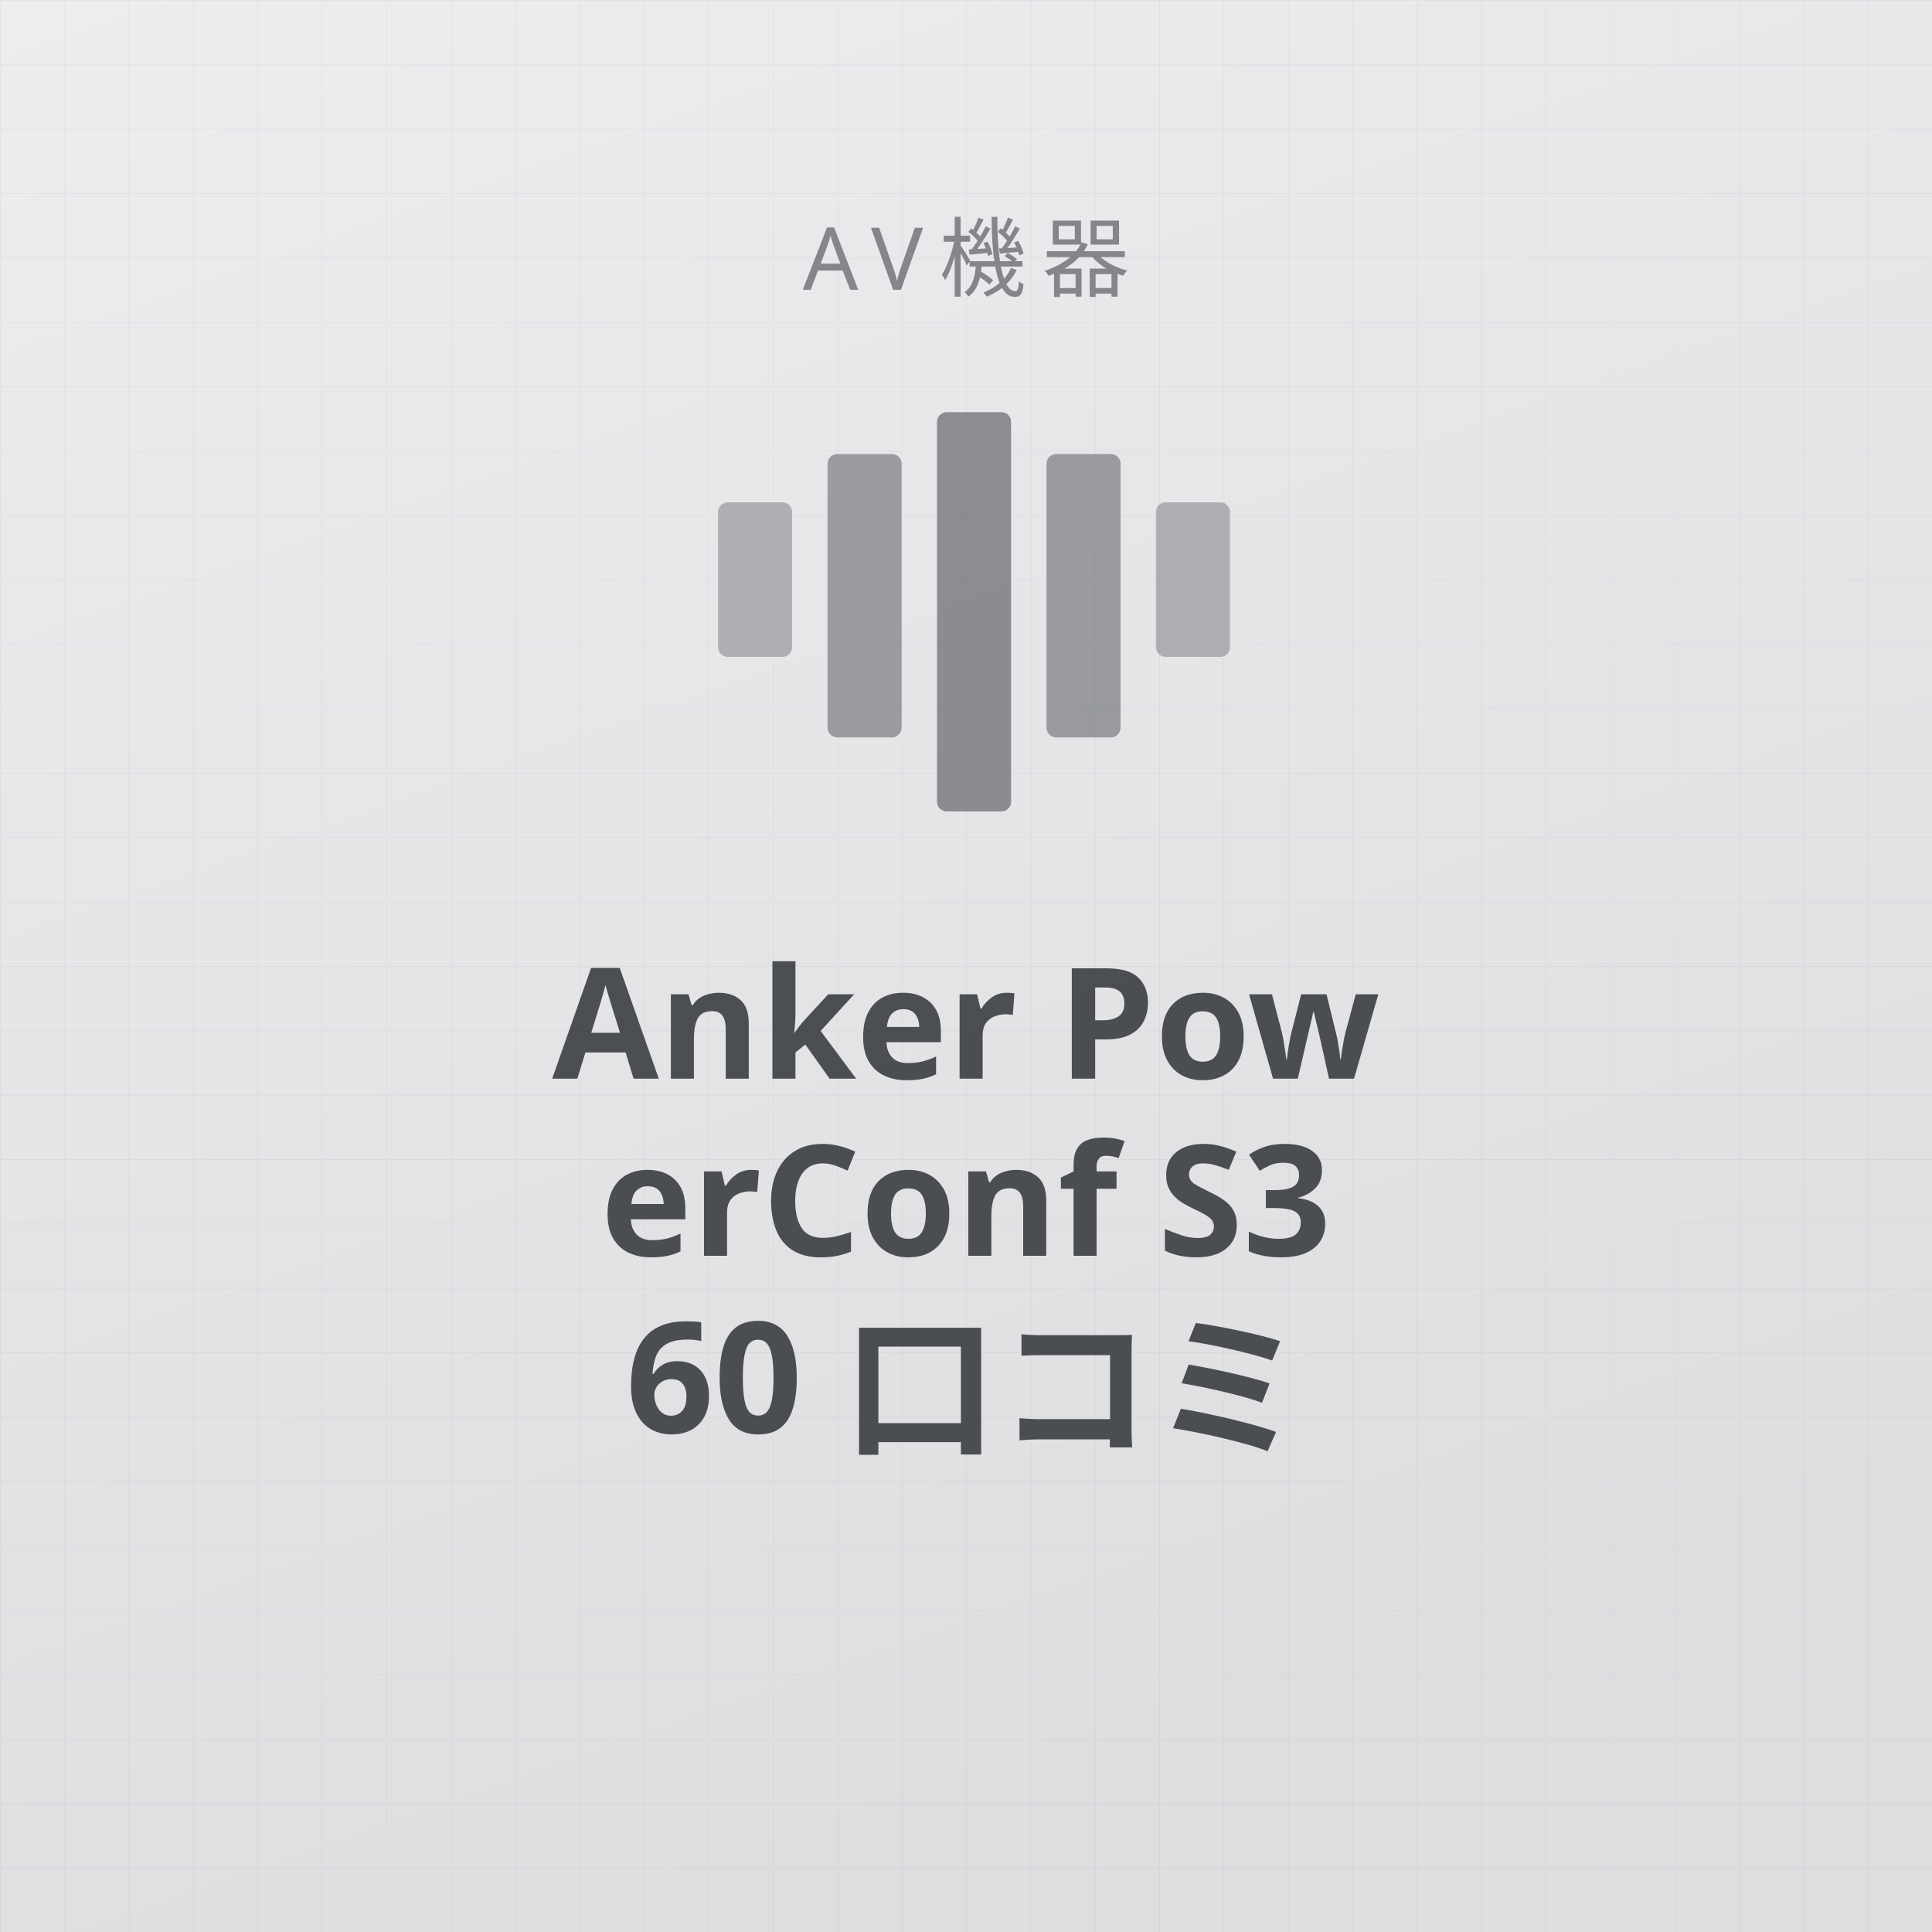
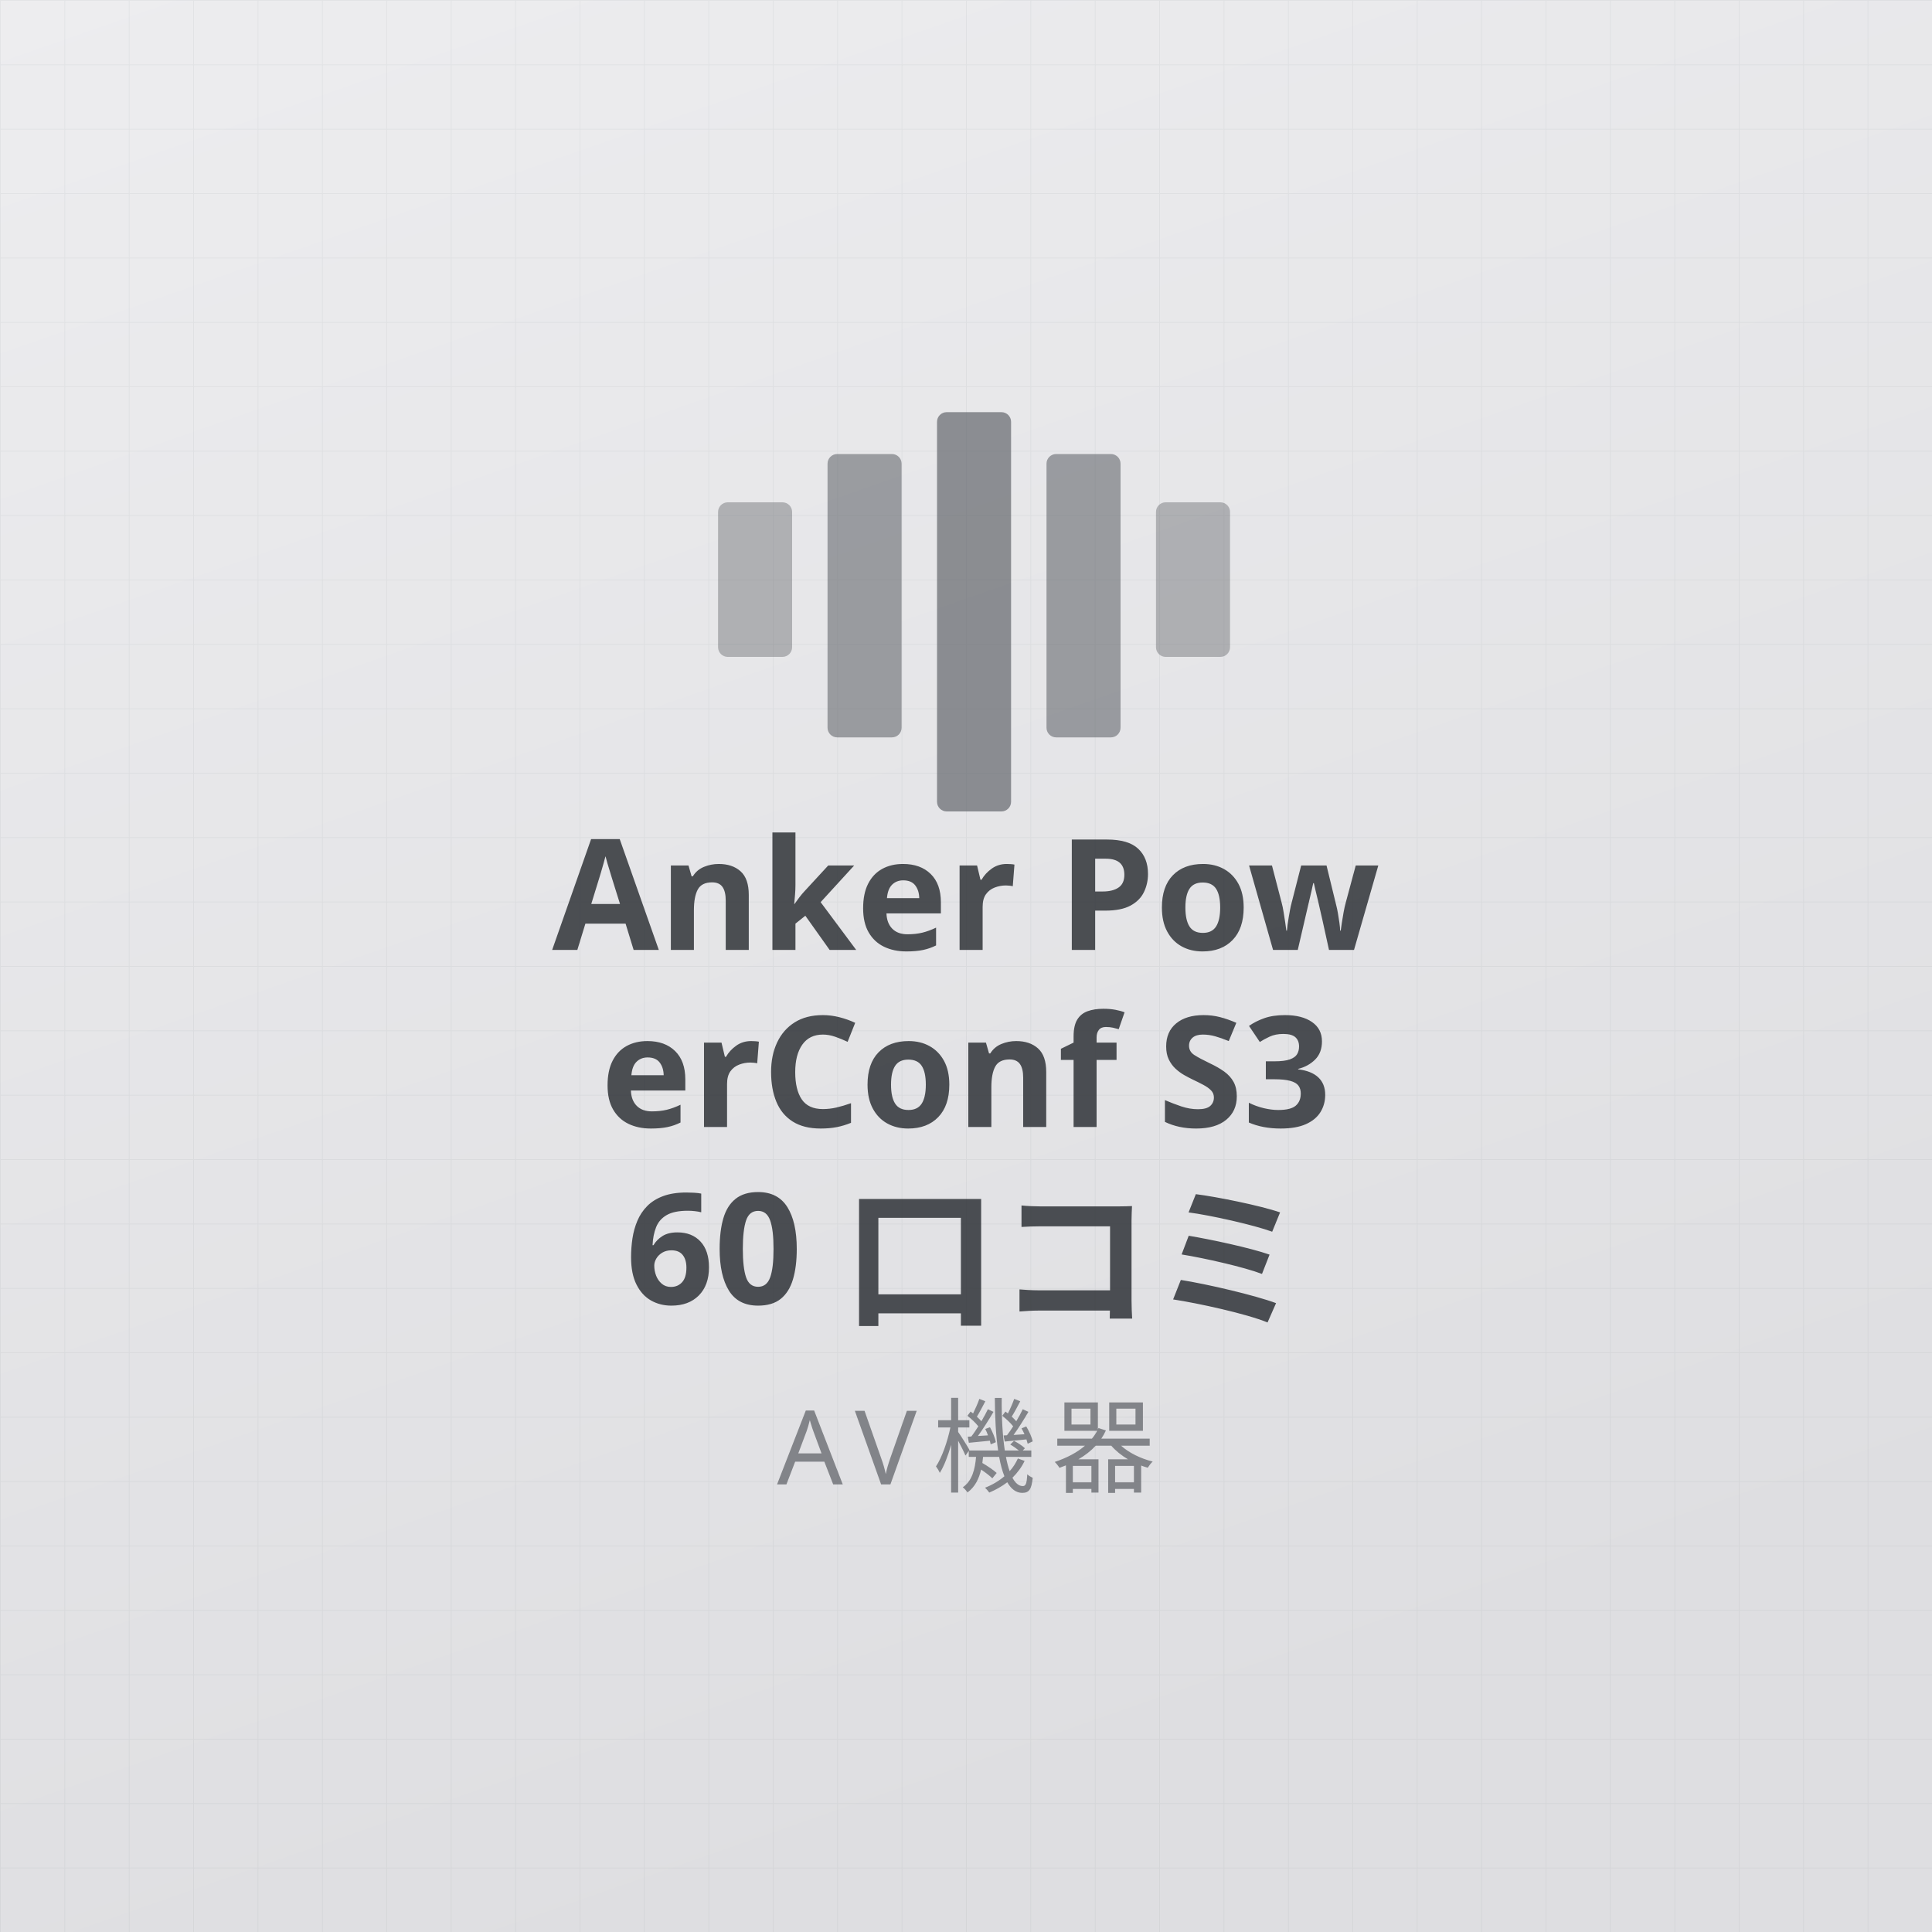
<svg xmlns="http://www.w3.org/2000/svg" width="1200" height="1200" viewBox="0 0 1200 1200" role="img" aria-label="Anker PowerConf S360 口コミ">
  <defs>
    <linearGradient id="shade" x1="0" y1="0" x2="0.35" y2="1">
      <stop offset="0%" stop-color="#EDEDEF" />
      <stop offset="100%" stop-color="#DEDEE1" />
    </linearGradient>
    <pattern id="grid" width="40" height="40" patternUnits="userSpaceOnUse">
      <path d="M40 0 L0 0 0 40" fill="none" stroke="#25282D" stroke-opacity=".05" stroke-width="1" />
    </pattern>
  </defs>
  <rect width="1200" height="1200" fill="url(#shade)" />
  <rect width="1200" height="1200" fill="url(#grid)" />
  <rect x="446" y="312" width="46" height="96" rx="6" fill="#5A5D63" fill-opacity=".40" />
  <rect x="514" y="282" width="46" height="176" rx="6" fill="#5A5D63" fill-opacity=".55" />
  <rect x="582" y="256" width="46" height="248" rx="6" fill="#5A5D63" fill-opacity=".65" />
  <rect x="650" y="282" width="46" height="176" rx="6" fill="#5A5D63" fill-opacity=".55" />
  <rect x="718" y="312" width="46" height="96" rx="6" fill="#5A5D63" fill-opacity=".40" />
-   <text x="600" y="180" text-anchor="middle" font-family="&quot;Hiragino Sans&quot;, &quot;Noto Sans JP&quot;, &quot;Yu Gothic&quot;, sans-serif" font-size="54" letter-spacing="10" fill="#5A5D63" fill-opacity=".70">AV機器</text>
-   <text x="600" y="670" text-anchor="middle" font-family="&quot;Hiragino Sans&quot;, &quot;Noto Sans JP&quot;, &quot;Yu Gothic&quot;, sans-serif" font-size="96" font-weight="700" fill="#25282D" fill-opacity=".80">Anker Pow</text>
-   <text x="600" y="780" text-anchor="middle" font-family="&quot;Hiragino Sans&quot;, &quot;Noto Sans JP&quot;, &quot;Yu Gothic&quot;, sans-serif" font-size="96" font-weight="700" fill="#25282D" fill-opacity=".80">erConf S3</text>
-   <text x="600" y="890" text-anchor="middle" font-family="&quot;Hiragino Sans&quot;, &quot;Noto Sans JP&quot;, &quot;Yu Gothic&quot;, sans-serif" font-size="96" font-weight="700" fill="#25282D" fill-opacity=".80">60 口コミ</text>
+   <text x="600" y="590" text-anchor="middle" font-family="&quot;Hiragino Sans&quot;, &quot;Noto Sans JP&quot;, &quot;Yu Gothic&quot;, sans-serif" font-size="96" font-weight="700" fill="#25282D" fill-opacity=".80">Anker Pow</text>
+   <text x="600" y="700" text-anchor="middle" font-family="&quot;Hiragino Sans&quot;, &quot;Noto Sans JP&quot;, &quot;Yu Gothic&quot;, sans-serif" font-size="96" font-weight="700" fill="#25282D" fill-opacity=".80">erConf S3</text>
+   <text x="600" y="810" text-anchor="middle" font-family="&quot;Hiragino Sans&quot;, &quot;Noto Sans JP&quot;, &quot;Yu Gothic&quot;, sans-serif" font-size="96" font-weight="700" fill="#25282D" fill-opacity=".80">60 口コミ</text>
+   <text x="600" y="922" text-anchor="middle" font-family="&quot;Hiragino Sans&quot;, &quot;Noto Sans JP&quot;, &quot;Yu Gothic&quot;, sans-serif" font-size="64" letter-spacing="10" fill="#5A5D63" fill-opacity=".70">AV機器</text>
</svg>
